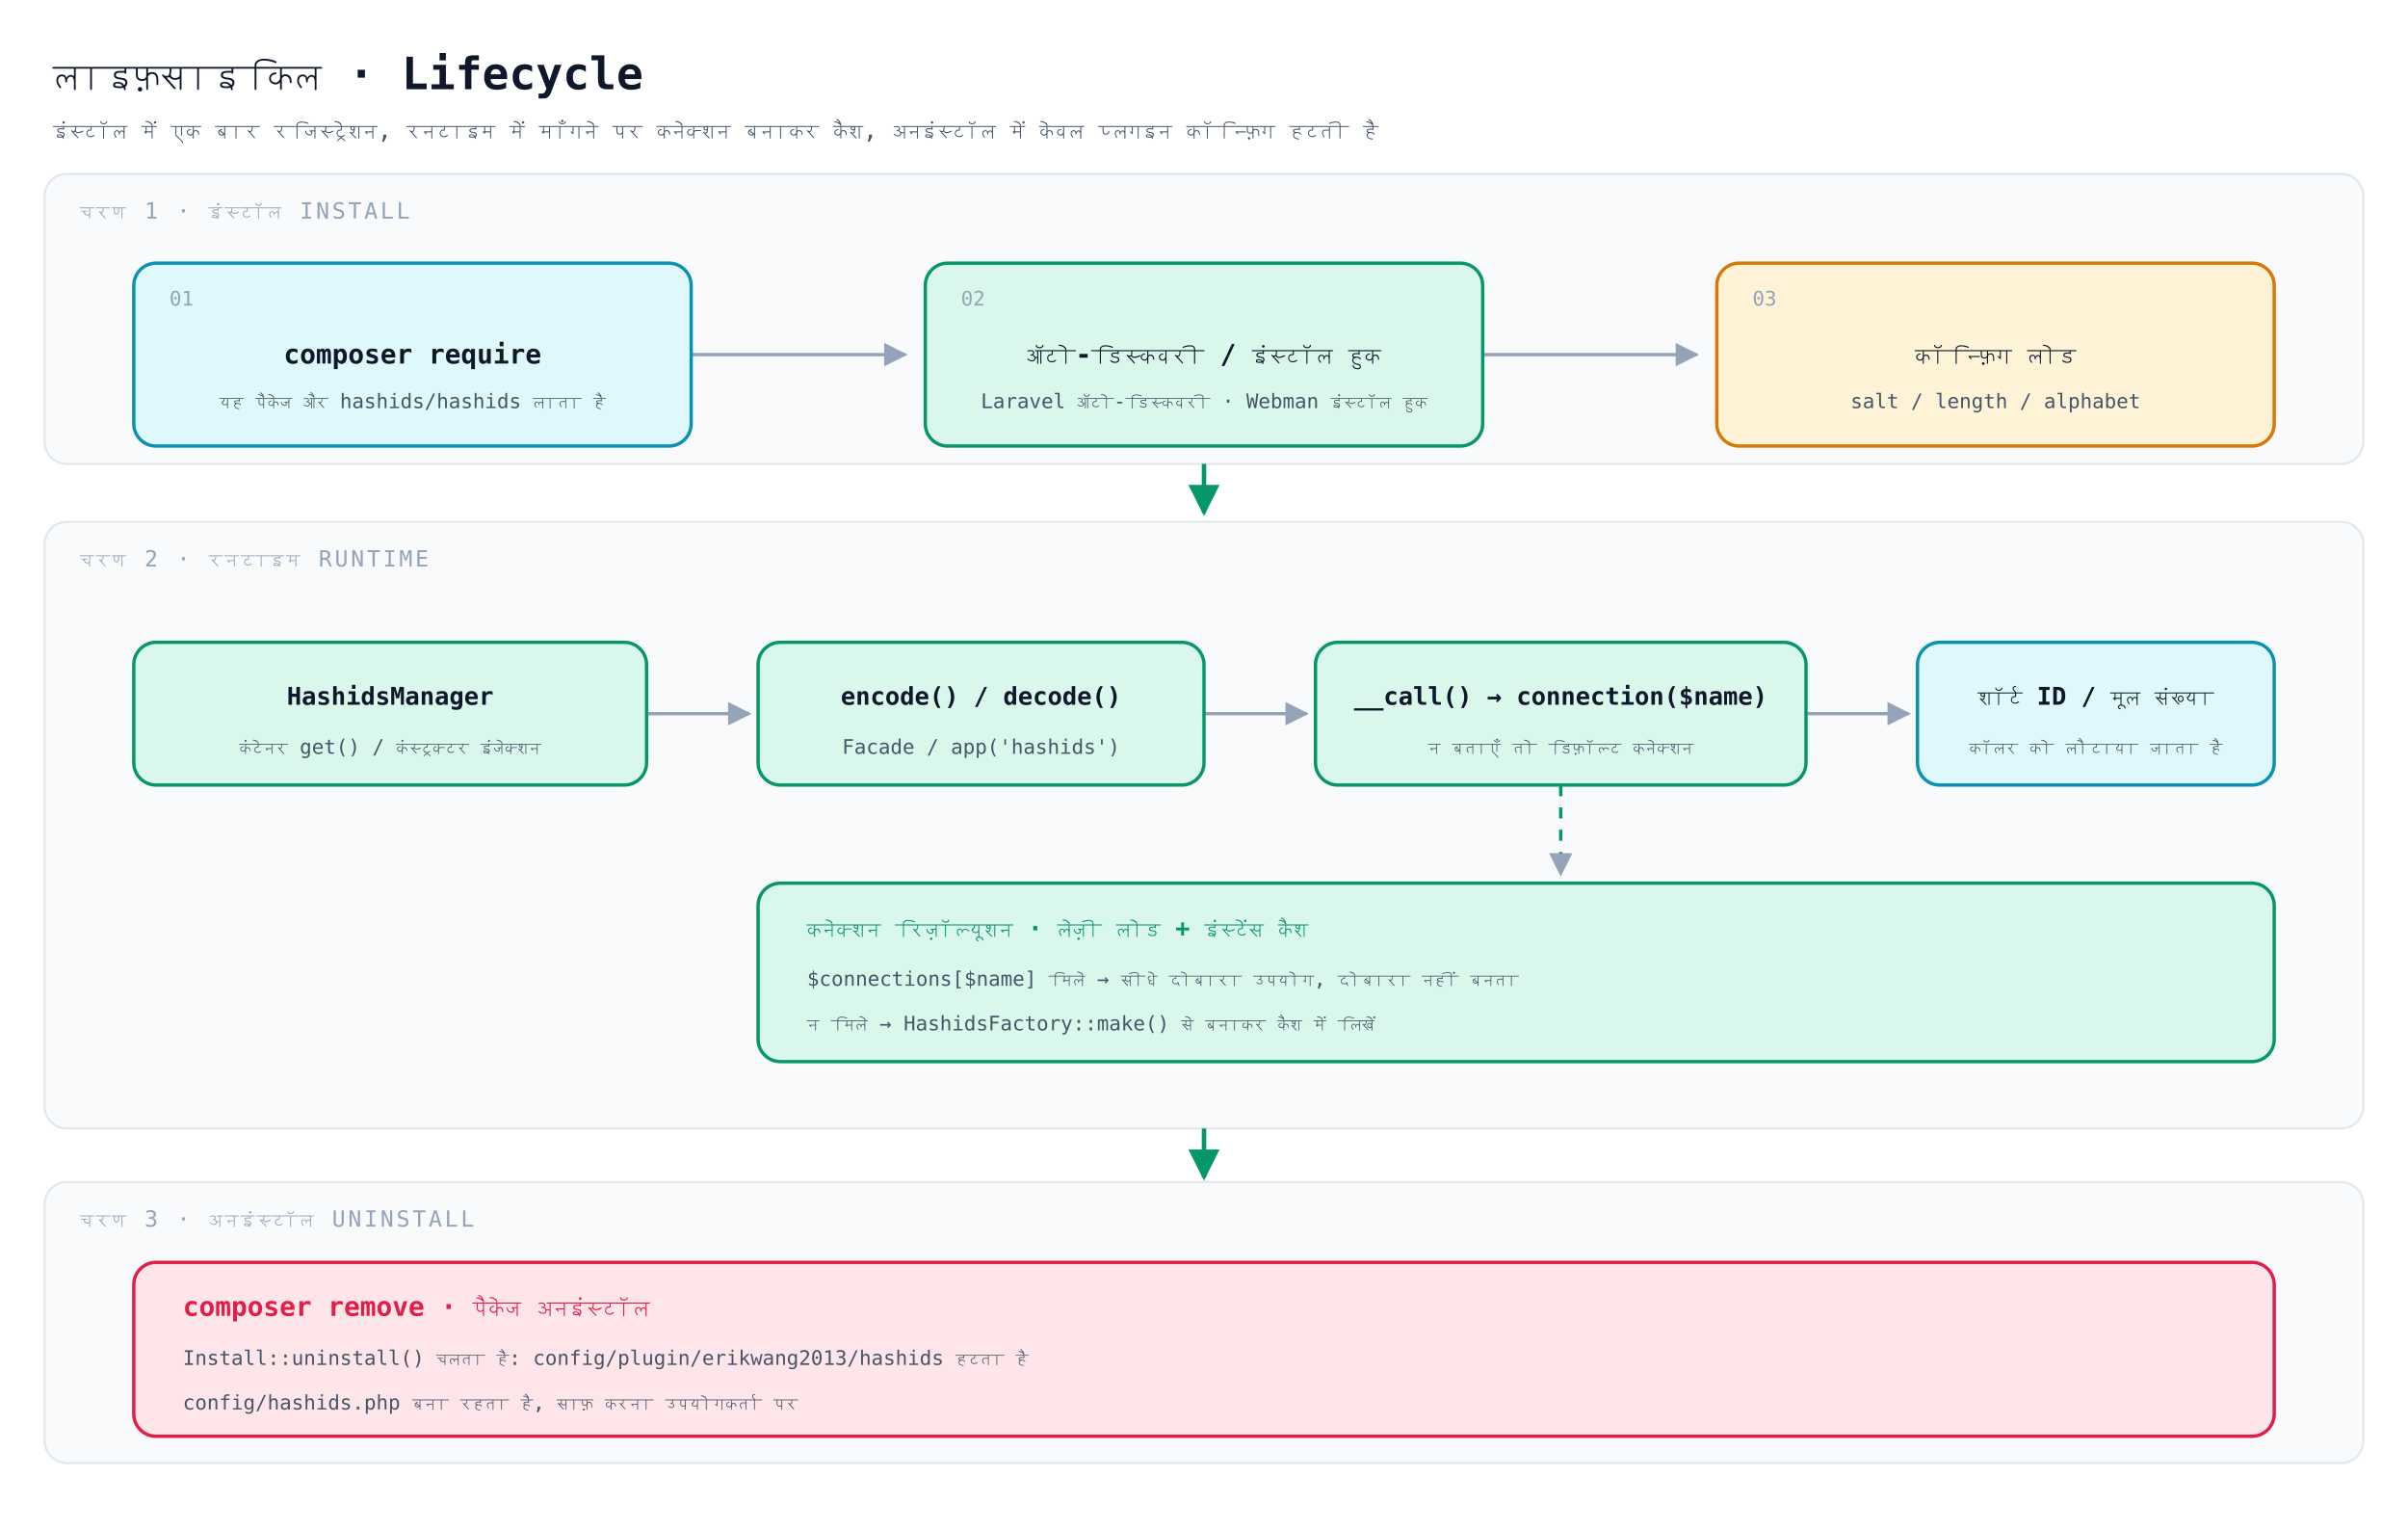
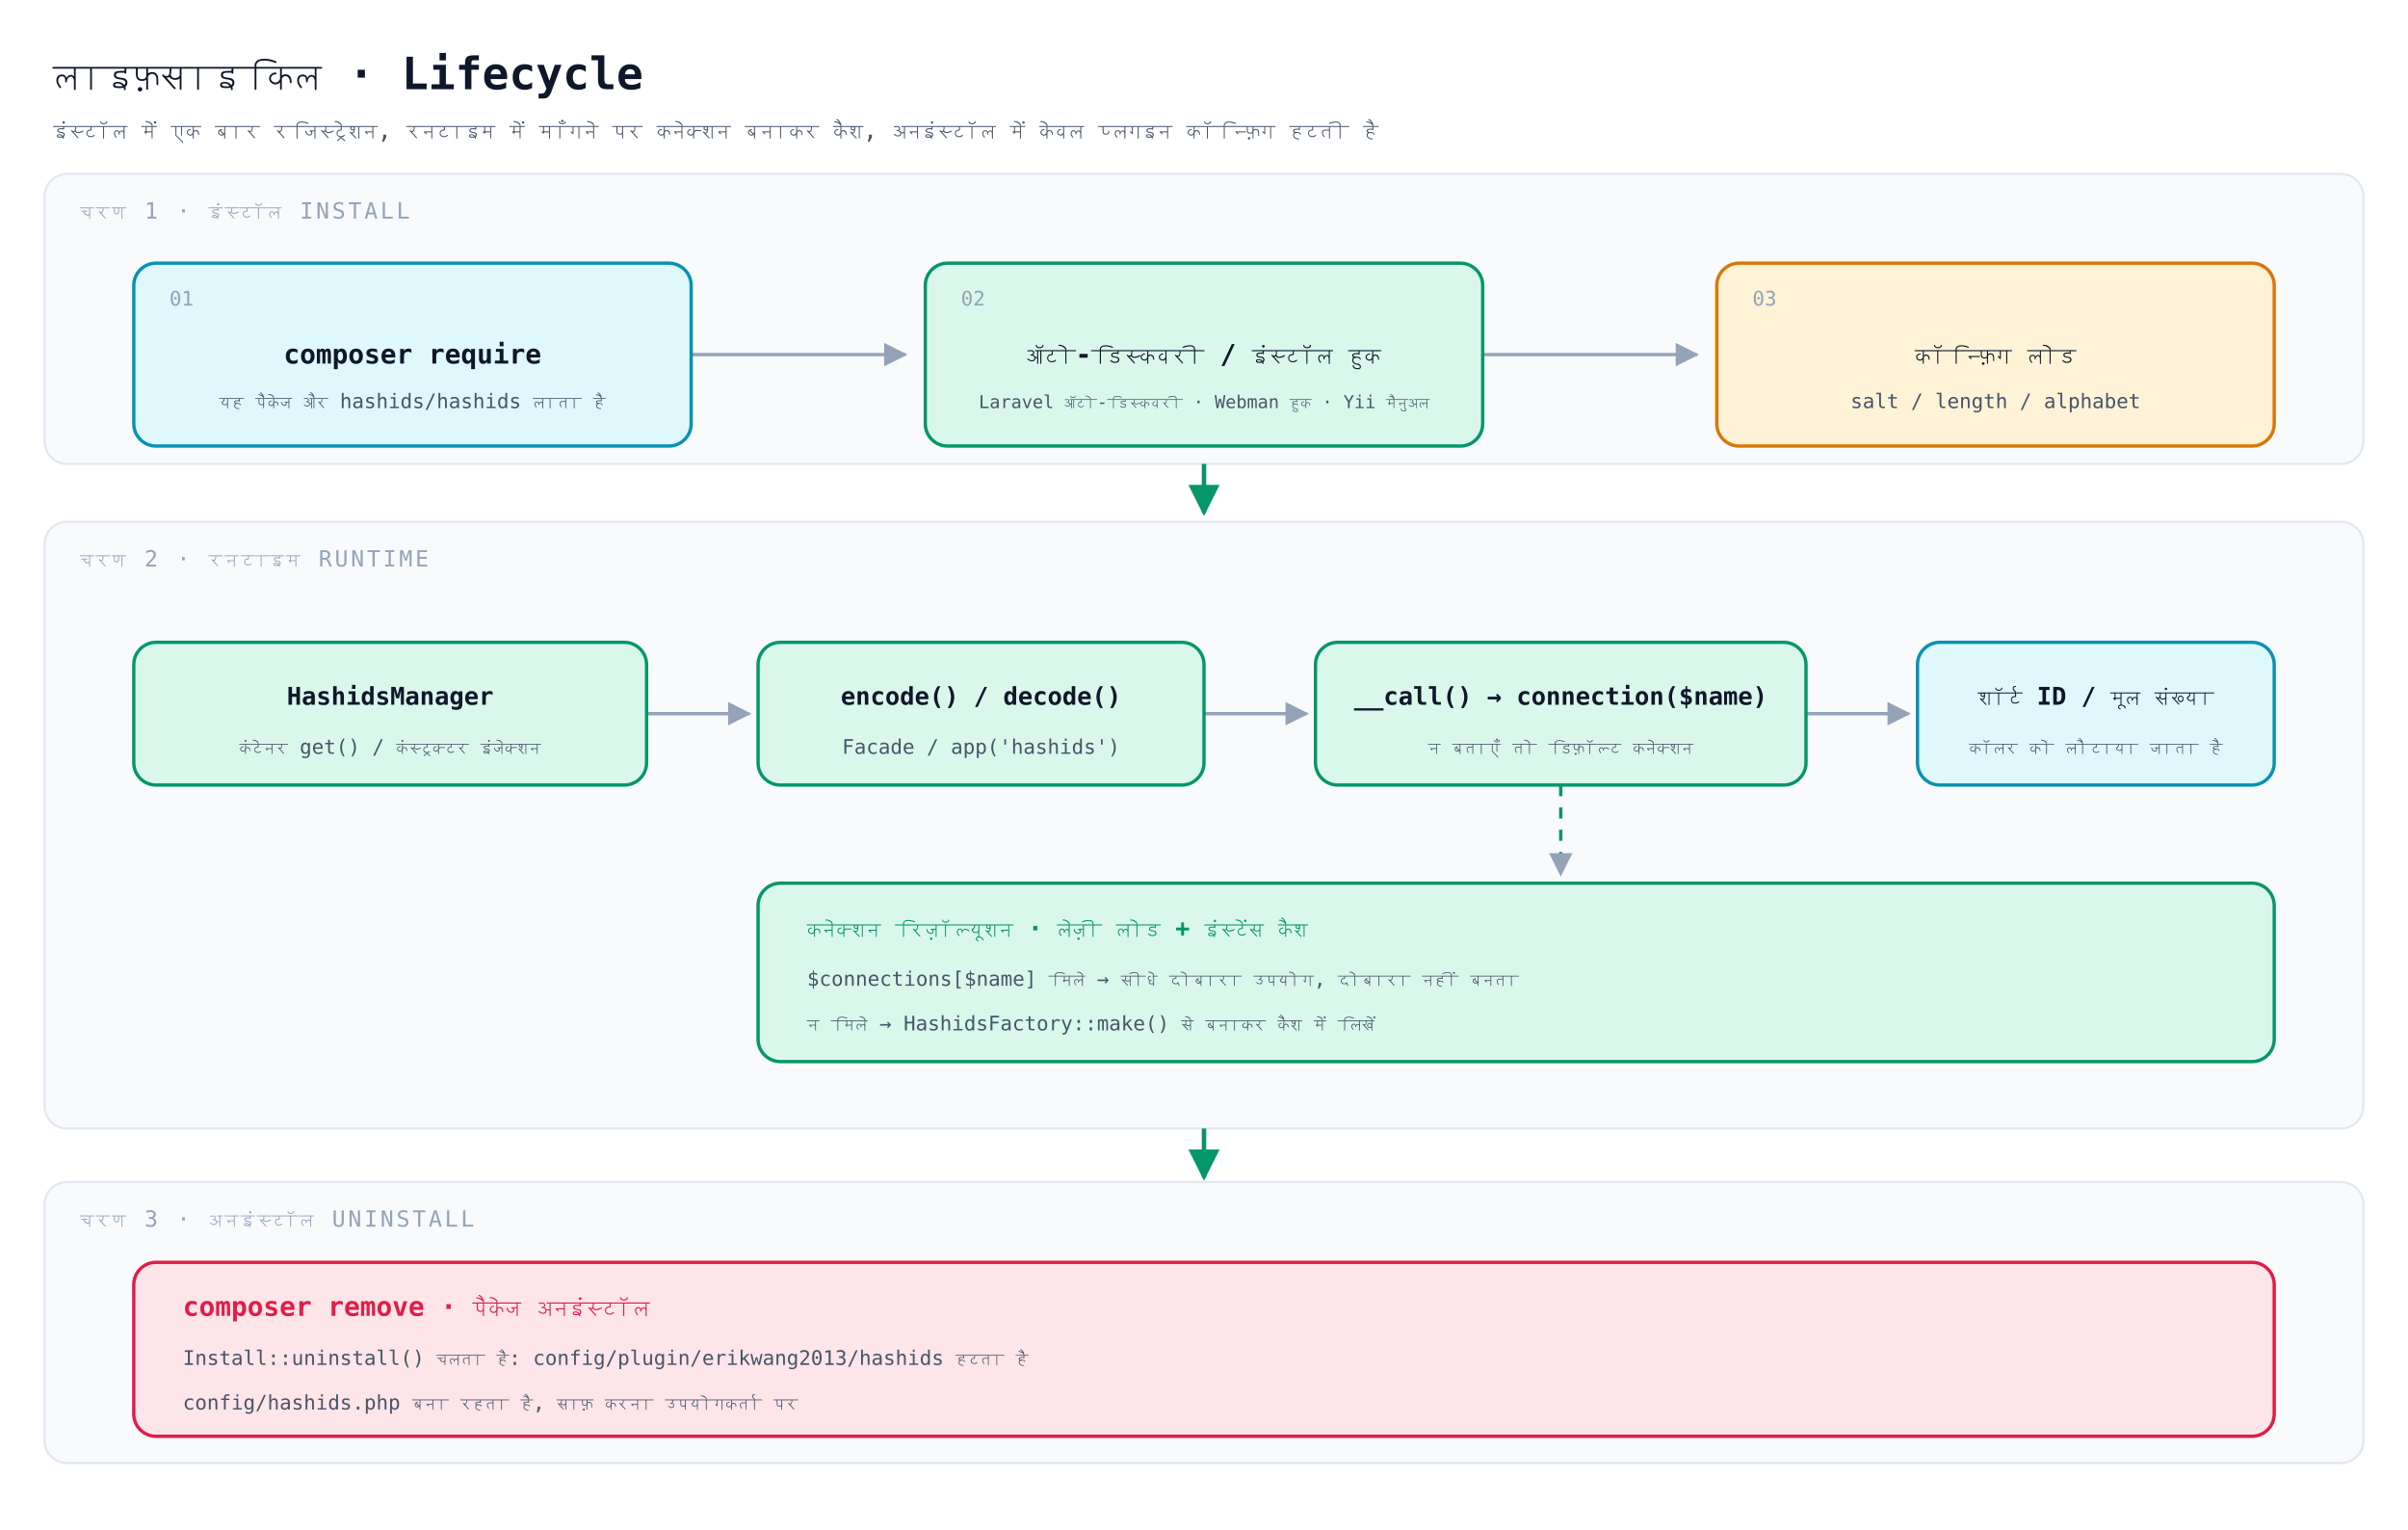
<svg xmlns="http://www.w3.org/2000/svg" viewBox="0 0 1080 686" role="img" aria-labelledby="lifeTitle lifeDesc">
  <defs>
    <style>
      text { font-family: ui-monospace, SFMono-Regular, Menlo, Consolas, "DejaVu Sans Mono", "PingFang SC", "Microsoft YaHei", monospace; }
      .bg         { fill: #ffffff; }
      .lane       { fill: #f8fafc; stroke: #e2e8f0; stroke-width: 1; }
      .lane-title { fill: #94a3b8; font-size: 10px; letter-spacing: 1.2px; }
      .c-mask     { fill: #ffffff; }
      .c-frontend { fill: rgba(34,211,238,.15);  stroke: #0891b2; stroke-width: 1.5; }
      .c-backend  { fill: rgba(52,211,153,.18);  stroke: #059669; stroke-width: 1.5; }
      .c-cloud    { fill: rgba(251,191,36,.18);  stroke: #d97706; stroke-width: 1.5; }
      .c-security { fill: rgba(251,113,133,.18); stroke: #e11d48; stroke-width: 1.5; }
      .t-primary  { fill: #0f172a; font-weight: 600; }
      .t-muted    { fill: #475569; }
      .t-dim      { fill: #94a3b8; }
      .t-backend  { fill: #059669; font-weight: 600; }
      .t-security { fill: #e11d48; font-weight: 600; }
      .a-default  { stroke: #94a3b8; fill: none; }
      .a-emphasis { stroke: #059669; fill: none; }
      .a-dashed   { stroke: #059669; fill: none; stroke-dasharray: 5,5; }
      .a-head-default  { fill: #94a3b8; }
      .a-head-emphasis { fill: #059669; }

      @media (prefers-color-scheme: dark) {
        .bg         { fill: #0b1220; }
        .lane       { fill: #0f172a; stroke: #1e293b; }
        .lane-title { fill: #64748b; }
        .c-mask     { fill: #0f172a; }
        .c-frontend { fill: rgba(8,51,68,.40);   stroke: #22d3ee; }
        .c-backend  { fill: rgba(6,78,59,.40);   stroke: #34d399; }
        .c-cloud    { fill: rgba(120,53,15,.35); stroke: #fbbf24; }
        .c-security { fill: rgba(136,19,55,.40); stroke: #fb7185; }
        .t-primary  { fill: #f8fafc; }
        .t-muted    { fill: #94a3b8; }
        .t-dim      { fill: #64748b; }
        .t-backend  { fill: #34d399; }
        .t-security { fill: #fb7185; }
        .a-default  { stroke: #64748b; }
        .a-emphasis { stroke: #34d399; }
        .a-dashed   { stroke: #34d399; }
        .a-head-default  { fill: #64748b; }
        .a-head-emphasis { fill: #34d399; }
      }
    </style>
    <marker id="ah" viewBox="0 0 10 10" refX="9" refY="5" markerWidth="7" markerHeight="7" orient="auto">
      <path d="M0 0 L10 5 L0 10 z" class="a-head-default" />
    </marker>
    <marker id="ah-e" viewBox="0 0 10 10" refX="9" refY="5" markerWidth="7" markerHeight="7" orient="auto">
      <path d="M0 0 L10 5 L0 10 z" class="a-head-emphasis" />
    </marker>
  </defs>
  <rect class="bg" x="0" y="0" width="1080" height="686" />
  <text x="24" y="40" class="t-primary" font-size="20">लाइफ़साइकिल · Lifecycle</text>
  <text x="24" y="62" class="t-muted" font-size="11">इंस्टॉल में एक बार रजिस्ट्रेशन, रनटाइम में माँगने पर कनेक्शन बनाकर कैश, अनइंस्टॉल में केवल प्लगइन कॉन्फ़िग हटती है</text>
  <rect class="lane" x="20" y="78" width="1040" height="130" rx="10" />
  <rect class="lane" x="20" y="234" width="1040" height="272" rx="10" />
  <rect class="lane" x="20" y="530" width="1040" height="126" rx="10" />
  <text class="lane-title" x="36" y="98">चरण 1 · इंस्टॉल INSTALL</text>
  <text class="lane-title" x="36" y="254">चरण 2 · रनटाइम RUNTIME</text>
  <text class="lane-title" x="36" y="550">चरण 3 · अनइंस्टॉल UNINSTALL</text>
  <line class="a-emphasis" x1="540" y1="208" x2="540" y2="230" stroke-width="2" marker-end="url(#ah-e)" />
  <line class="a-emphasis" x1="540" y1="506" x2="540" y2="528" stroke-width="2" marker-end="url(#ah-e)" />
  <line class="a-default" x1="310" y1="159" x2="406" y2="159" stroke-width="1.5" marker-end="url(#ah)" />
  <line class="a-default" x1="665" y1="159" x2="761" y2="159" stroke-width="1.5" marker-end="url(#ah)" />
  <line class="a-default" x1="290" y1="320" x2="336" y2="320" stroke-width="1.5" marker-end="url(#ah)" />
  <line class="a-default" x1="540" y1="320" x2="586" y2="320" stroke-width="1.5" marker-end="url(#ah)" />
  <line class="a-default" x1="810" y1="320" x2="856" y2="320" stroke-width="1.5" marker-end="url(#ah)" />
  <line class="a-dashed" x1="700" y1="352" x2="700" y2="392" stroke-width="1.5" marker-end="url(#ah)" />
  <rect class="c-mask" x="60" y="118" width="250" height="82" rx="10" />
  <rect class="c-frontend" x="60" y="118" width="250" height="82" rx="10" />
  <text class="t-dim" x="76" y="137" font-size="9">01</text>
  <text class="t-primary" x="185" y="163" font-size="12" text-anchor="middle">composer require</text>
  <text class="t-muted" x="185" y="183" font-size="9" text-anchor="middle">यह पैकेज और hashids/hashids लाता है</text>
  <rect class="c-mask" x="415" y="118" width="250" height="82" rx="10" />
  <rect class="c-backend" x="415" y="118" width="250" height="82" rx="10" />
  <text class="t-dim" x="431" y="137" font-size="9">02</text>
  <text class="t-primary" x="540" y="163" font-size="12" text-anchor="middle">ऑटो-डिस्कवरी / इंस्टॉल हुक</text>
-   <text class="t-muted" x="540" y="183" font-size="9" text-anchor="middle">Laravel ऑटो-डिस्कवरी · Webman इंस्टॉल हुक</text>
+   <text class="t-muted" x="540" y="183" font-size="8" text-anchor="middle">Laravel ऑटो-डिस्कवरी · Webman हुक · Yii मैनुअल</text>
  <rect class="c-mask" x="770" y="118" width="250" height="82" rx="10" />
  <rect class="c-cloud" x="770" y="118" width="250" height="82" rx="10" />
  <text class="t-dim" x="786" y="137" font-size="9">03</text>
  <text class="t-primary" x="895" y="163" font-size="12" text-anchor="middle">कॉन्फ़िग लोड</text>
  <text class="t-muted" x="895" y="183" font-size="9" text-anchor="middle">salt / length / alphabet</text>
  <rect class="c-mask" x="60" y="288" width="230" height="64" rx="10" />
  <rect class="c-backend" x="60" y="288" width="230" height="64" rx="10" />
  <text class="t-primary" x="175" y="316" font-size="11" text-anchor="middle">HashidsManager</text>
  <text class="t-muted" x="175" y="338" font-size="9" text-anchor="middle">कंटेनर get() / कंस्ट्रक्टर इंजेक्शन</text>
  <rect class="c-mask" x="340" y="288" width="200" height="64" rx="10" />
  <rect class="c-backend" x="340" y="288" width="200" height="64" rx="10" />
  <text class="t-primary" x="440" y="316" font-size="11" text-anchor="middle">encode() / decode()</text>
  <text class="t-muted" x="440" y="338" font-size="9" text-anchor="middle">Facade / app('hashids')</text>
  <rect class="c-mask" x="590" y="288" width="220" height="64" rx="10" />
  <rect class="c-backend" x="590" y="288" width="220" height="64" rx="10" />
  <text class="t-primary" x="700" y="316" font-size="11" text-anchor="middle">__call() → connection($name)</text>
  <text class="t-muted" x="700" y="338" font-size="9" text-anchor="middle">न बताएँ तो डिफ़ॉल्ट कनेक्शन</text>
  <rect class="c-mask" x="860" y="288" width="160" height="64" rx="10" />
  <rect class="c-frontend" x="860" y="288" width="160" height="64" rx="10" />
  <text class="t-primary" x="940" y="316" font-size="11" text-anchor="middle">शॉर्ट ID / मूल संख्या</text>
  <text class="t-muted" x="940" y="338" font-size="9" text-anchor="middle">कॉलर को लौटाया जाता है</text>
  <rect class="c-mask" x="340" y="396" width="680" height="80" rx="10" />
  <rect class="c-backend" x="340" y="396" width="680" height="80" rx="10" />
  <text class="t-backend" x="362" y="420" font-size="11">कनेक्शन रिज़ॉल्यूशन · लेज़ी लोड + इंस्टेंस कैश</text>
  <text class="t-muted" x="362" y="442" font-size="9">$connections[$name] मिले → सीधे दोबारा उपयोग, दोबारा नहीं बनता</text>
  <text class="t-muted" x="362" y="462" font-size="9">न मिले → HashidsFactory::make() से बनाकर कैश में लिखें</text>
  <rect class="c-mask" x="60" y="566" width="960" height="78" rx="10" />
  <rect class="c-security" x="60" y="566" width="960" height="78" rx="10" />
  <text class="t-security" x="82" y="590" font-size="12">composer remove · पैकेज अनइंस्टॉल</text>
  <text class="t-muted" x="82" y="612" font-size="9">Install::uninstall() चलता है: config/plugin/erikwang2013/hashids हटता है</text>
  <text class="t-muted" x="82" y="632" font-size="9">config/hashids.php बना रहता है, साफ़ करना उपयोगकर्ता पर</text>
</svg>
